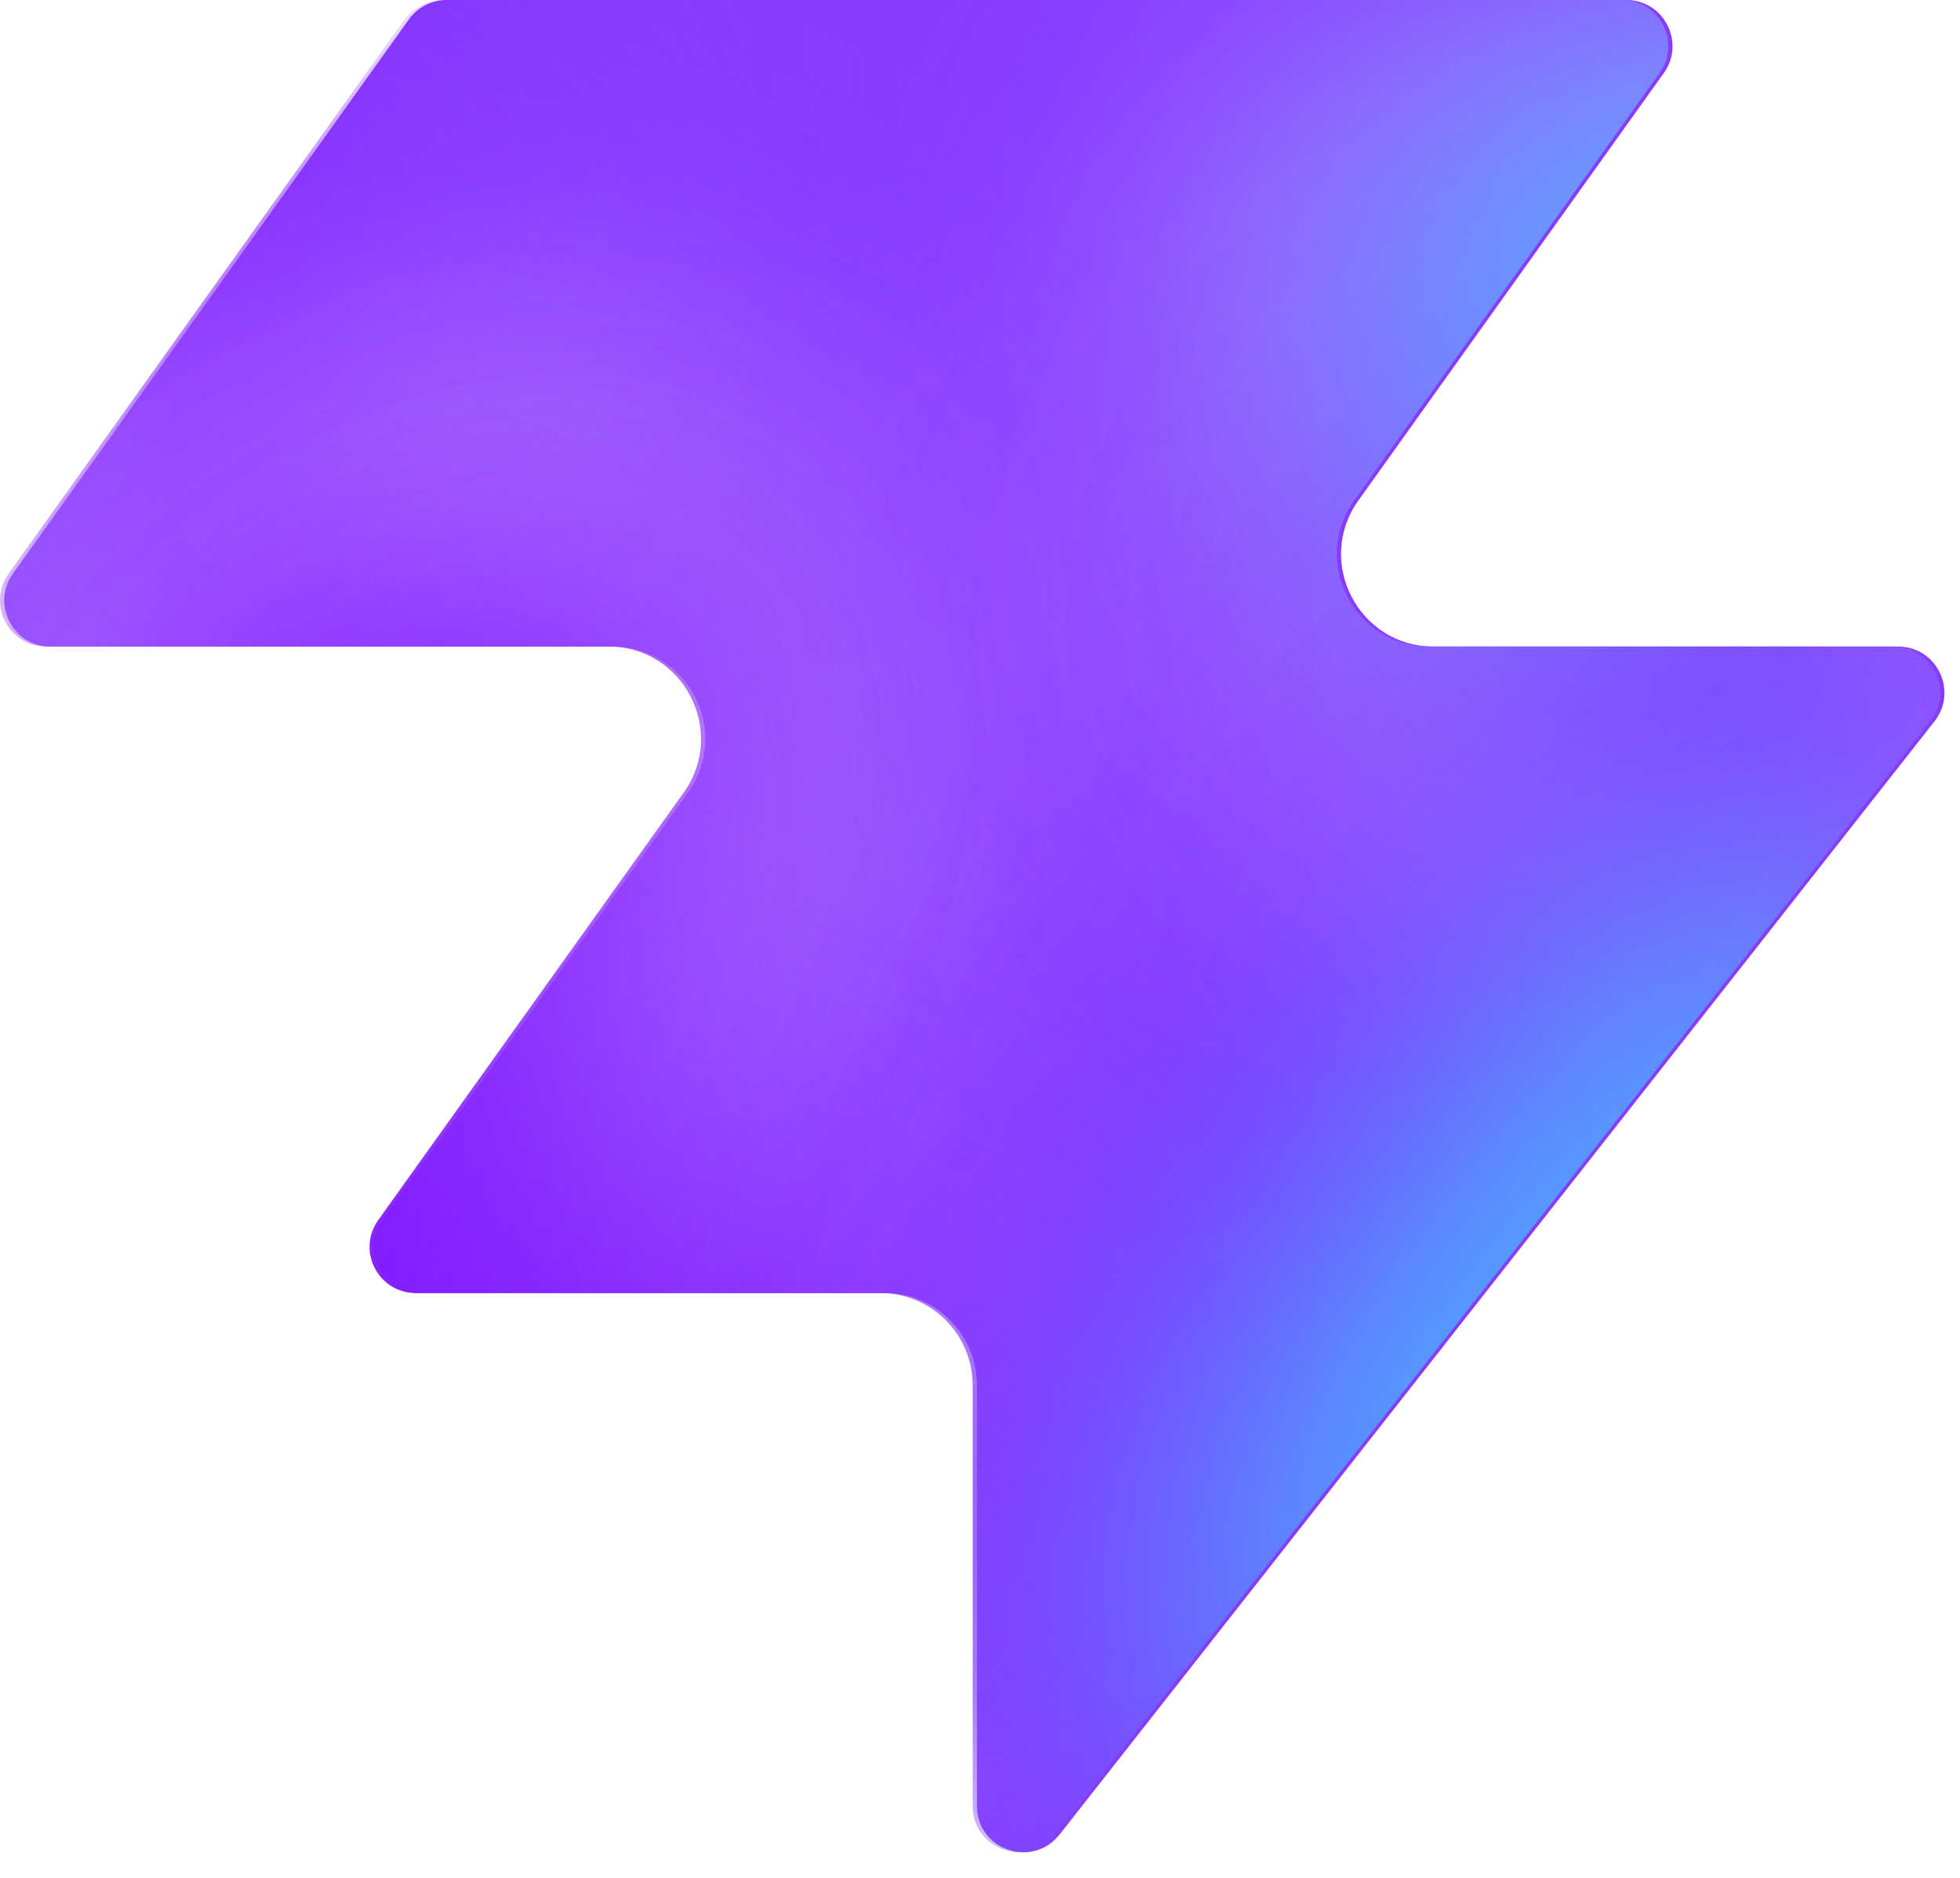
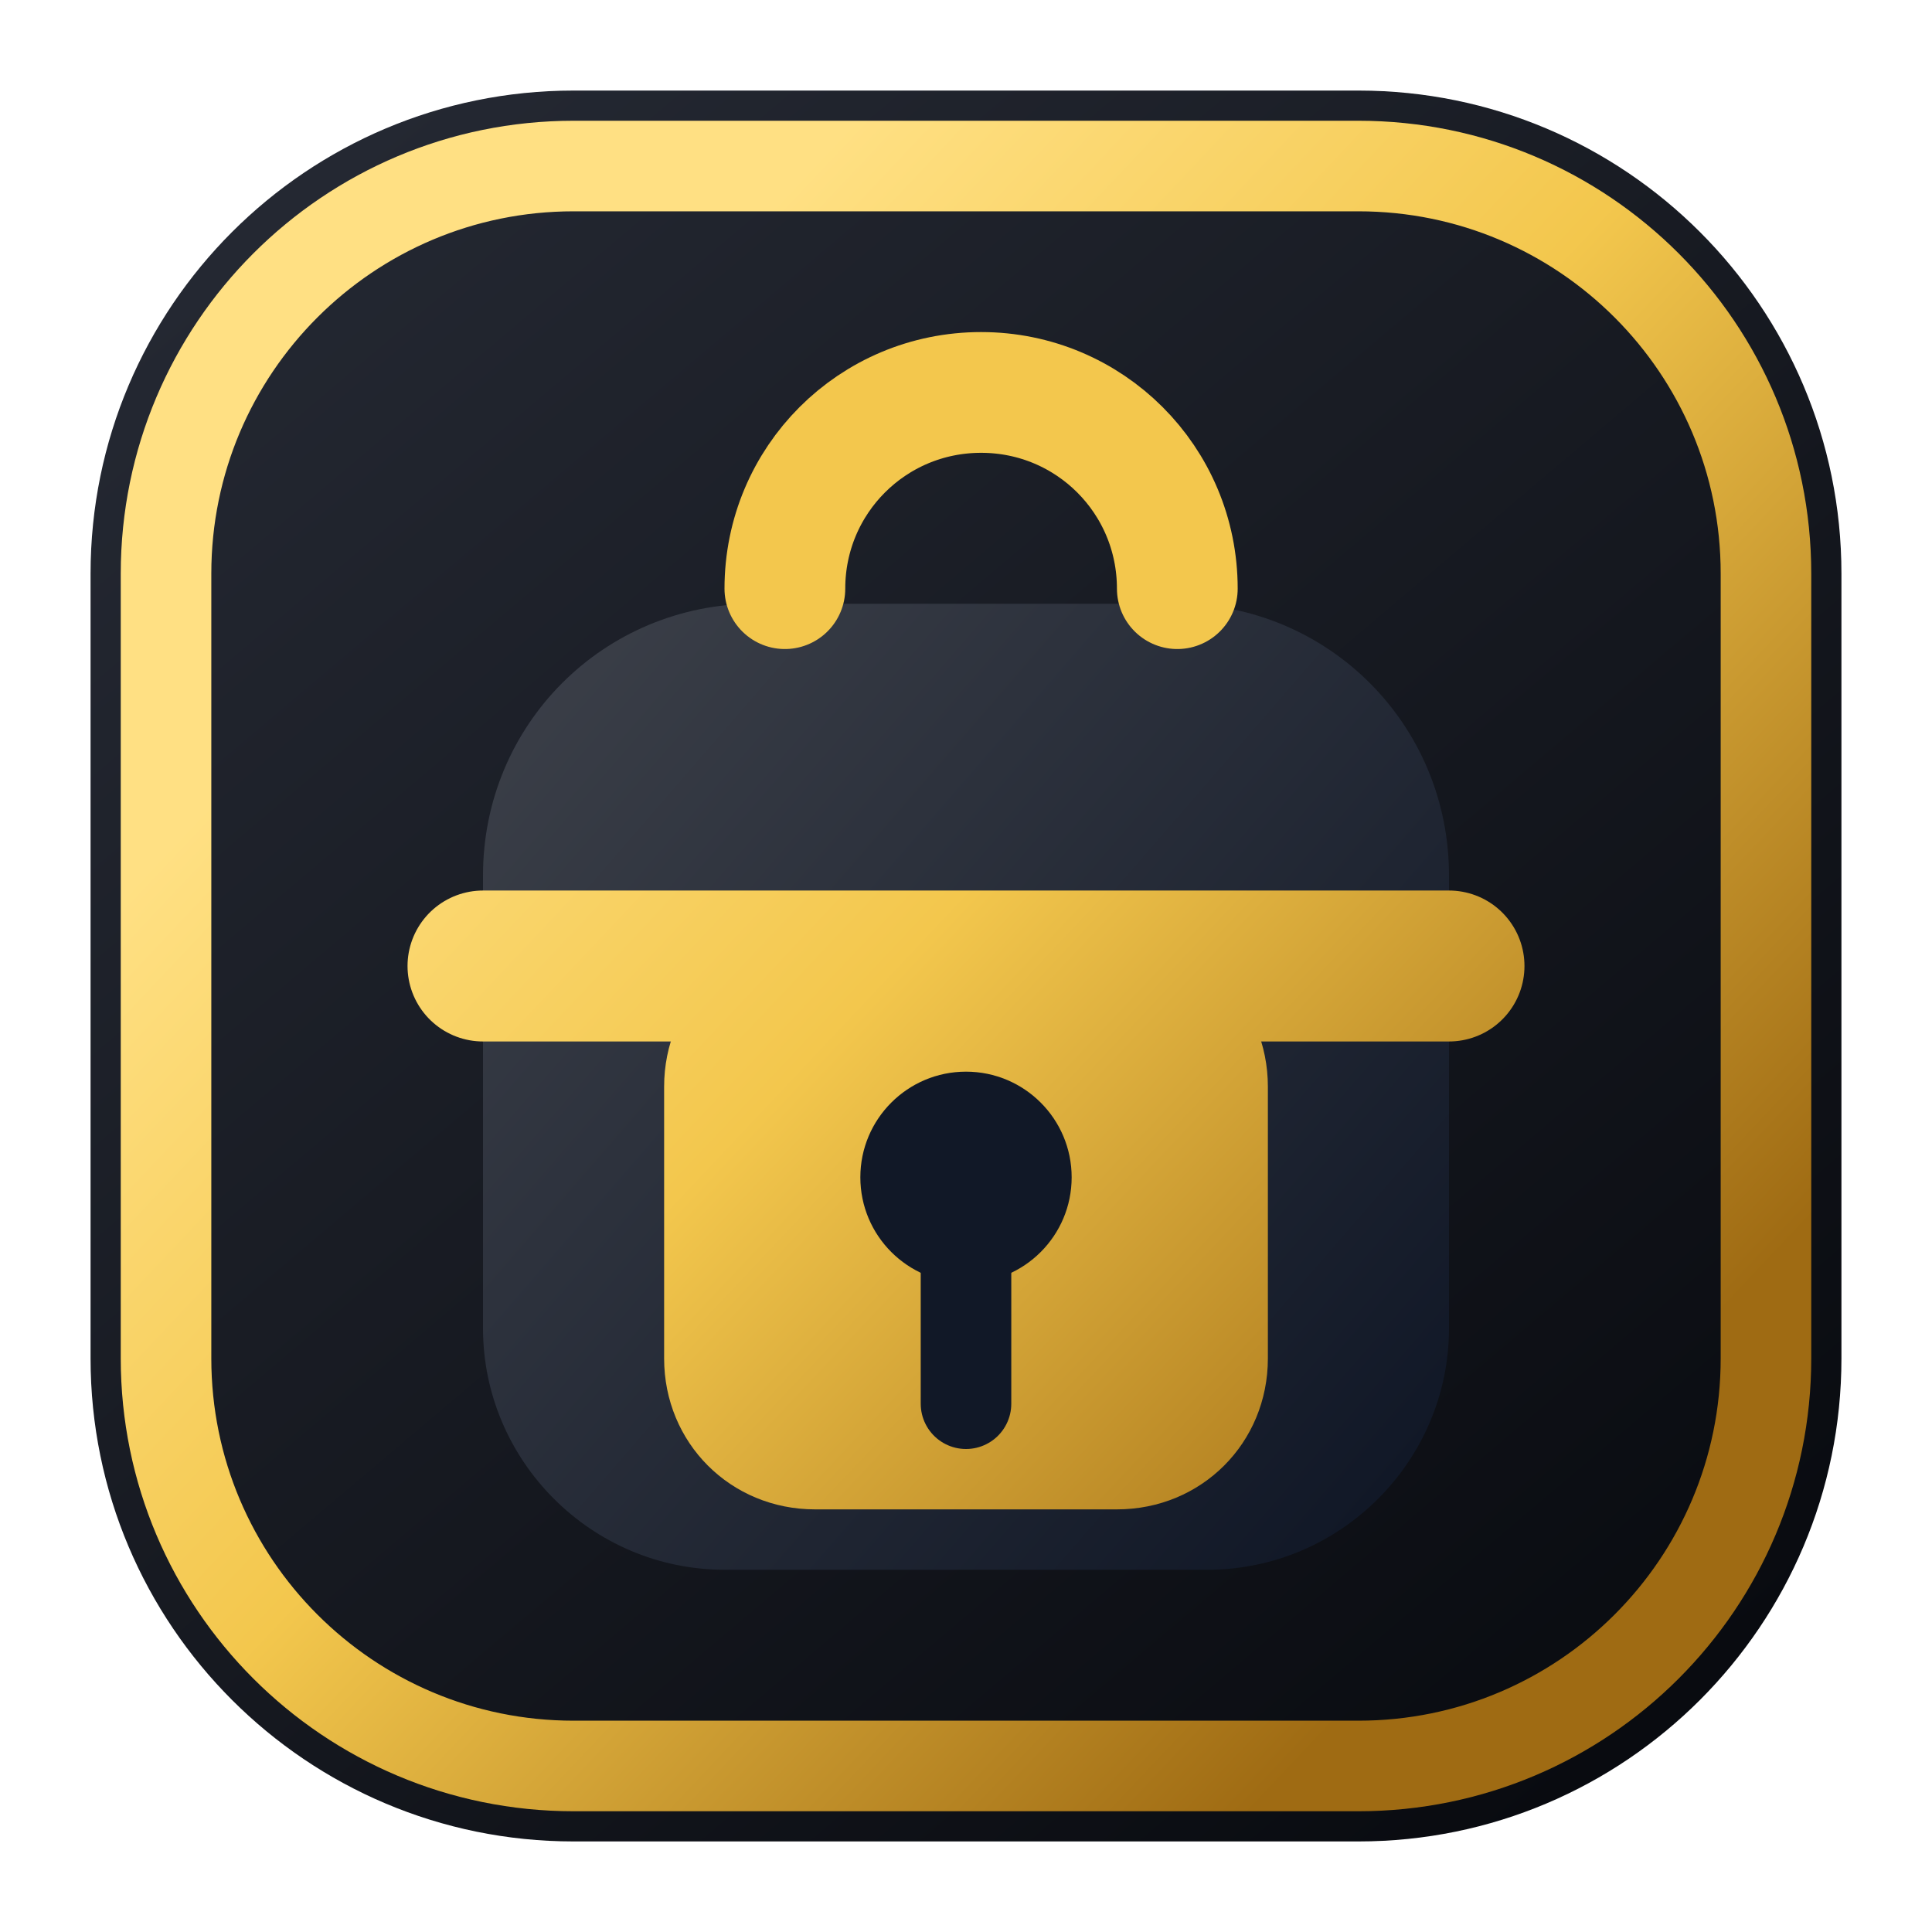
- <svg xmlns="http://www.w3.org/2000/svg" width="48" height="46" fill="none" viewBox="0 0 48 46">
-   <path fill="#863bff" d="M25.946 44.938c-.664.845-2.021.375-2.021-.698V33.937a2.26 2.26 0 0 0-2.262-2.262H10.287c-.92 0-1.456-1.04-.92-1.788l7.48-10.471c1.07-1.497 0-3.578-1.842-3.578H1.237c-.92 0-1.456-1.04-.92-1.788L10.013.474c.214-.297.556-.474.92-.474h28.894c.92 0 1.456 1.04.92 1.788l-7.48 10.471c-1.07 1.498 0 3.579 1.842 3.579h11.377c.943 0 1.473 1.088.89 1.83L25.947 44.94z" style="fill:#863bff;fill:color(display-p3 .525 .23 1);fill-opacity:1" />
-   <mask id="a" width="48" height="46" x="0" y="0" maskUnits="userSpaceOnUse" style="mask-type:alpha">
-     <path fill="#000" d="M25.842 44.938c-.664.844-2.021.375-2.021-.698V33.937a2.26 2.26 0 0 0-2.262-2.262H10.183c-.92 0-1.456-1.04-.92-1.788l7.48-10.471c1.07-1.498 0-3.579-1.842-3.579H1.133c-.92 0-1.456-1.04-.92-1.787L9.91.473c.214-.297.556-.474.92-.474h28.894c.92 0 1.456 1.04.92 1.788l-7.48 10.471c-1.07 1.498 0 3.578 1.842 3.578h11.377c.943 0 1.473 1.088.89 1.832L25.843 44.94z" style="fill:#000;fill-opacity:1" />
-   </mask>
-   <g mask="url(#a)">
-     <g filter="url(#b)">
-       <ellipse cx="5.508" cy="14.704" fill="#ede6ff" rx="5.508" ry="14.704" style="fill:#ede6ff;fill:color(display-p3 .927 .903 1);fill-opacity:1" transform="matrix(.00324 1 1 -.00324 -4.47 31.516)" />
-     </g>
-     <g filter="url(#c)">
-       <ellipse cx="10.399" cy="29.851" fill="#ede6ff" rx="10.399" ry="29.851" style="fill:#ede6ff;fill:color(display-p3 .927 .903 1);fill-opacity:1" transform="matrix(.00324 1 1 -.00324 -39.328 7.883)" />
-     </g>
-     <g filter="url(#d)">
-       <ellipse cx="5.508" cy="30.487" fill="#7e14ff" rx="5.508" ry="30.487" style="fill:#7e14ff;fill:color(display-p3 .492 .077 1);fill-opacity:1" transform="rotate(89.814 -25.913 -14.639)scale(1 -1)" />
-     </g>
-     <g filter="url(#e)">
-       <ellipse cx="5.508" cy="30.599" fill="#7e14ff" rx="5.508" ry="30.599" style="fill:#7e14ff;fill:color(display-p3 .492 .077 1);fill-opacity:1" transform="rotate(89.814 -32.644 -3.334)scale(1 -1)" />
-     </g>
-     <g filter="url(#f)">
-       <ellipse cx="5.508" cy="30.599" fill="#7e14ff" rx="5.508" ry="30.599" style="fill:#7e14ff;fill:color(display-p3 .492 .077 1);fill-opacity:1" transform="matrix(.00324 1 1 -.00324 -34.34 30.47)" />
-     </g>
-     <g filter="url(#g)">
-       <ellipse cx="14.072" cy="22.078" fill="#ede6ff" rx="14.072" ry="22.078" style="fill:#ede6ff;fill:color(display-p3 .927 .903 1);fill-opacity:1" transform="rotate(93.35 24.506 48.493)scale(-1 1)" />
-     </g>
-     <g filter="url(#h)">
-       <ellipse cx="3.47" cy="21.501" fill="#7e14ff" rx="3.47" ry="21.501" style="fill:#7e14ff;fill:color(display-p3 .492 .077 1);fill-opacity:1" transform="rotate(89.009 28.708 47.59)scale(-1 1)" />
-     </g>
-     <g filter="url(#i)">
-       <ellipse cx="3.47" cy="21.501" fill="#7e14ff" rx="3.47" ry="21.501" style="fill:#7e14ff;fill:color(display-p3 .492 .077 1);fill-opacity:1" transform="rotate(89.009 28.708 47.59)scale(-1 1)" />
-     </g>
-     <g filter="url(#j)">
-       <ellipse cx=".387" cy="8.972" fill="#7e14ff" rx="4.407" ry="29.108" style="fill:#7e14ff;fill:color(display-p3 .492 .077 1);fill-opacity:1" transform="rotate(39.51 .387 8.972)" />
-     </g>
-     <g filter="url(#k)">
-       <ellipse cx="47.523" cy="-6.092" fill="#7e14ff" rx="4.407" ry="29.108" style="fill:#7e14ff;fill:color(display-p3 .492 .077 1);fill-opacity:1" transform="rotate(37.892 47.523 -6.092)" />
-     </g>
-     <g filter="url(#l)">
-       <ellipse cx="41.412" cy="6.333" fill="#47bfff" rx="5.971" ry="9.665" style="fill:#47bfff;fill:color(display-p3 .28 .748 1);fill-opacity:1" transform="rotate(37.892 41.412 6.333)" />
-     </g>
-     <g filter="url(#m)">
-       <ellipse cx="-1.879" cy="38.332" fill="#7e14ff" rx="4.407" ry="29.108" style="fill:#7e14ff;fill:color(display-p3 .492 .077 1);fill-opacity:1" transform="rotate(37.892 -1.88 38.332)" />
-     </g>
-     <g filter="url(#n)">
-       <ellipse cx="-1.879" cy="38.332" fill="#7e14ff" rx="4.407" ry="29.108" style="fill:#7e14ff;fill:color(display-p3 .492 .077 1);fill-opacity:1" transform="rotate(37.892 -1.88 38.332)" />
-     </g>
-     <g filter="url(#o)">
-       <ellipse cx="35.651" cy="29.907" fill="#7e14ff" rx="4.407" ry="29.108" style="fill:#7e14ff;fill:color(display-p3 .492 .077 1);fill-opacity:1" transform="rotate(37.892 35.651 29.907)" />
-     </g>
-     <g filter="url(#p)">
-       <ellipse cx="38.418" cy="32.4" fill="#47bfff" rx="5.971" ry="15.297" style="fill:#47bfff;fill:color(display-p3 .28 .748 1);fill-opacity:1" transform="rotate(37.892 38.418 32.4)" />
-     </g>
-   </g>
+ <svg xmlns="http://www.w3.org/2000/svg" viewBox="0 0 64 64">
  <defs>
-     <filter id="b" width="60.045" height="41.654" x="-19.77" y="16.149" color-interpolation-filters="sRGB" filterUnits="userSpaceOnUse">
-       <feFlood flood-opacity="0" result="BackgroundImageFix" />
-       <feBlend in="SourceGraphic" in2="BackgroundImageFix" result="shape" />
-       <feGaussianBlur result="effect1_foregroundBlur_2002_17158" stdDeviation="7.659" />
-     </filter>
-     <filter id="c" width="90.34" height="51.437" x="-54.613" y="-7.533" color-interpolation-filters="sRGB" filterUnits="userSpaceOnUse">
-       <feFlood flood-opacity="0" result="BackgroundImageFix" />
-       <feBlend in="SourceGraphic" in2="BackgroundImageFix" result="shape" />
-       <feGaussianBlur result="effect1_foregroundBlur_2002_17158" stdDeviation="7.659" />
-     </filter>
-     <filter id="d" width="79.355" height="29.4" x="-49.64" y="2.03" color-interpolation-filters="sRGB" filterUnits="userSpaceOnUse">
-       <feFlood flood-opacity="0" result="BackgroundImageFix" />
-       <feBlend in="SourceGraphic" in2="BackgroundImageFix" result="shape" />
-       <feGaussianBlur result="effect1_foregroundBlur_2002_17158" stdDeviation="4.596" />
-     </filter>
-     <filter id="e" width="79.579" height="29.4" x="-45.045" y="20.029" color-interpolation-filters="sRGB" filterUnits="userSpaceOnUse">
-       <feFlood flood-opacity="0" result="BackgroundImageFix" />
-       <feBlend in="SourceGraphic" in2="BackgroundImageFix" result="shape" />
-       <feGaussianBlur result="effect1_foregroundBlur_2002_17158" stdDeviation="4.596" />
-     </filter>
-     <filter id="f" width="79.579" height="29.4" x="-43.513" y="21.178" color-interpolation-filters="sRGB" filterUnits="userSpaceOnUse">
-       <feFlood flood-opacity="0" result="BackgroundImageFix" />
-       <feBlend in="SourceGraphic" in2="BackgroundImageFix" result="shape" />
-       <feGaussianBlur result="effect1_foregroundBlur_2002_17158" stdDeviation="4.596" />
-     </filter>
-     <filter id="g" width="74.749" height="58.852" x="15.756" y="-17.901" color-interpolation-filters="sRGB" filterUnits="userSpaceOnUse">
-       <feFlood flood-opacity="0" result="BackgroundImageFix" />
-       <feBlend in="SourceGraphic" in2="BackgroundImageFix" result="shape" />
-       <feGaussianBlur result="effect1_foregroundBlur_2002_17158" stdDeviation="7.659" />
-     </filter>
-     <filter id="h" width="61.377" height="25.362" x="23.548" y="2.284" color-interpolation-filters="sRGB" filterUnits="userSpaceOnUse">
-       <feFlood flood-opacity="0" result="BackgroundImageFix" />
-       <feBlend in="SourceGraphic" in2="BackgroundImageFix" result="shape" />
-       <feGaussianBlur result="effect1_foregroundBlur_2002_17158" stdDeviation="4.596" />
-     </filter>
-     <filter id="i" width="61.377" height="25.362" x="23.548" y="2.284" color-interpolation-filters="sRGB" filterUnits="userSpaceOnUse">
-       <feFlood flood-opacity="0" result="BackgroundImageFix" />
-       <feBlend in="SourceGraphic" in2="BackgroundImageFix" result="shape" />
-       <feGaussianBlur result="effect1_foregroundBlur_2002_17158" stdDeviation="4.596" />
-     </filter>
-     <filter id="j" width="56.045" height="63.649" x="-27.636" y="-22.853" color-interpolation-filters="sRGB" filterUnits="userSpaceOnUse">
-       <feFlood flood-opacity="0" result="BackgroundImageFix" />
-       <feBlend in="SourceGraphic" in2="BackgroundImageFix" result="shape" />
-       <feGaussianBlur result="effect1_foregroundBlur_2002_17158" stdDeviation="4.596" />
-     </filter>
-     <filter id="k" width="54.814" height="64.646" x="20.116" y="-38.415" color-interpolation-filters="sRGB" filterUnits="userSpaceOnUse">
-       <feFlood flood-opacity="0" result="BackgroundImageFix" />
-       <feBlend in="SourceGraphic" in2="BackgroundImageFix" result="shape" />
-       <feGaussianBlur result="effect1_foregroundBlur_2002_17158" stdDeviation="4.596" />
-     </filter>
-     <filter id="l" width="33.541" height="35.313" x="24.641" y="-11.323" color-interpolation-filters="sRGB" filterUnits="userSpaceOnUse">
-       <feFlood flood-opacity="0" result="BackgroundImageFix" />
-       <feBlend in="SourceGraphic" in2="BackgroundImageFix" result="shape" />
-       <feGaussianBlur result="effect1_foregroundBlur_2002_17158" stdDeviation="4.596" />
-     </filter>
-     <filter id="m" width="54.814" height="64.646" x="-29.286" y="6.009" color-interpolation-filters="sRGB" filterUnits="userSpaceOnUse">
-       <feFlood flood-opacity="0" result="BackgroundImageFix" />
-       <feBlend in="SourceGraphic" in2="BackgroundImageFix" result="shape" />
-       <feGaussianBlur result="effect1_foregroundBlur_2002_17158" stdDeviation="4.596" />
-     </filter>
-     <filter id="n" width="54.814" height="64.646" x="-29.286" y="6.009" color-interpolation-filters="sRGB" filterUnits="userSpaceOnUse">
-       <feFlood flood-opacity="0" result="BackgroundImageFix" />
-       <feBlend in="SourceGraphic" in2="BackgroundImageFix" result="shape" />
-       <feGaussianBlur result="effect1_foregroundBlur_2002_17158" stdDeviation="4.596" />
-     </filter>
-     <filter id="o" width="54.814" height="64.646" x="8.244" y="-2.416" color-interpolation-filters="sRGB" filterUnits="userSpaceOnUse">
-       <feFlood flood-opacity="0" result="BackgroundImageFix" />
-       <feBlend in="SourceGraphic" in2="BackgroundImageFix" result="shape" />
-       <feGaussianBlur result="effect1_foregroundBlur_2002_17158" stdDeviation="4.596" />
-     </filter>
-     <filter id="p" width="39.409" height="43.623" x="18.713" y="10.588" color-interpolation-filters="sRGB" filterUnits="userSpaceOnUse">
-       <feFlood flood-opacity="0" result="BackgroundImageFix" />
-       <feBlend in="SourceGraphic" in2="BackgroundImageFix" result="shape" />
-       <feGaussianBlur result="effect1_foregroundBlur_2002_17158" stdDeviation="4.596" />
-     </filter>
+     <linearGradient id="bg" x1="10" y1="6" x2="54" y2="58" gradientUnits="userSpaceOnUse">
+       <stop stop-color="#242832" />
+       <stop offset="1" stop-color="#090B10" />
+     </linearGradient>
+     <linearGradient id="gold" x1="15" y1="18" x2="50" y2="51" gradientUnits="userSpaceOnUse">
+       <stop stop-color="#FFE083" />
+       <stop offset=".42" stop-color="#F3C74D" />
+       <stop offset="1" stop-color="#9F6B13" />
+     </linearGradient>
+     <linearGradient id="box" x1="18" y1="21" x2="48" y2="47" gradientUnits="userSpaceOnUse">
+       <stop stop-color="#3B3F48" />
+       <stop offset="1" stop-color="#111827" />
+     </linearGradient>
  </defs>
+   <rect x="3" y="3" width="58" height="58" rx="16" fill="url(#bg)" />
+   <rect x="5.5" y="5.5" width="53" height="53" rx="13.5" fill="none" stroke="url(#gold)" stroke-width="3" />
+   <path d="M16 29c0-5 4-9 9-9h14c5 0 9 4 9 9v15c0 4.4-3.6 8-8 8H24c-4.4 0-8-3.6-8-8V29Z" fill="url(#box)" />
+   <path d="M16 32h32" stroke="url(#gold)" stroke-width="5" stroke-linecap="round" />
+   <path d="M26 19.5c0-3.6 2.9-6.5 6.5-6.5S39 15.9 39 19.5" fill="none" stroke="#F3C74D" stroke-width="4" stroke-linecap="round" />
+   <path d="M27 31h10c2.8 0 5 2.2 5 5v9c0 2.8-2.2 5-5 5H27c-2.8 0-5-2.2-5-5v-9c0-2.8 2.2-5 5-5Z" fill="url(#gold)" />
+   <circle cx="32" cy="39" r="3.5" fill="#111827" />
+   <path d="M32 40.5v6" stroke="#111827" stroke-width="3" stroke-linecap="round" />
</svg>
